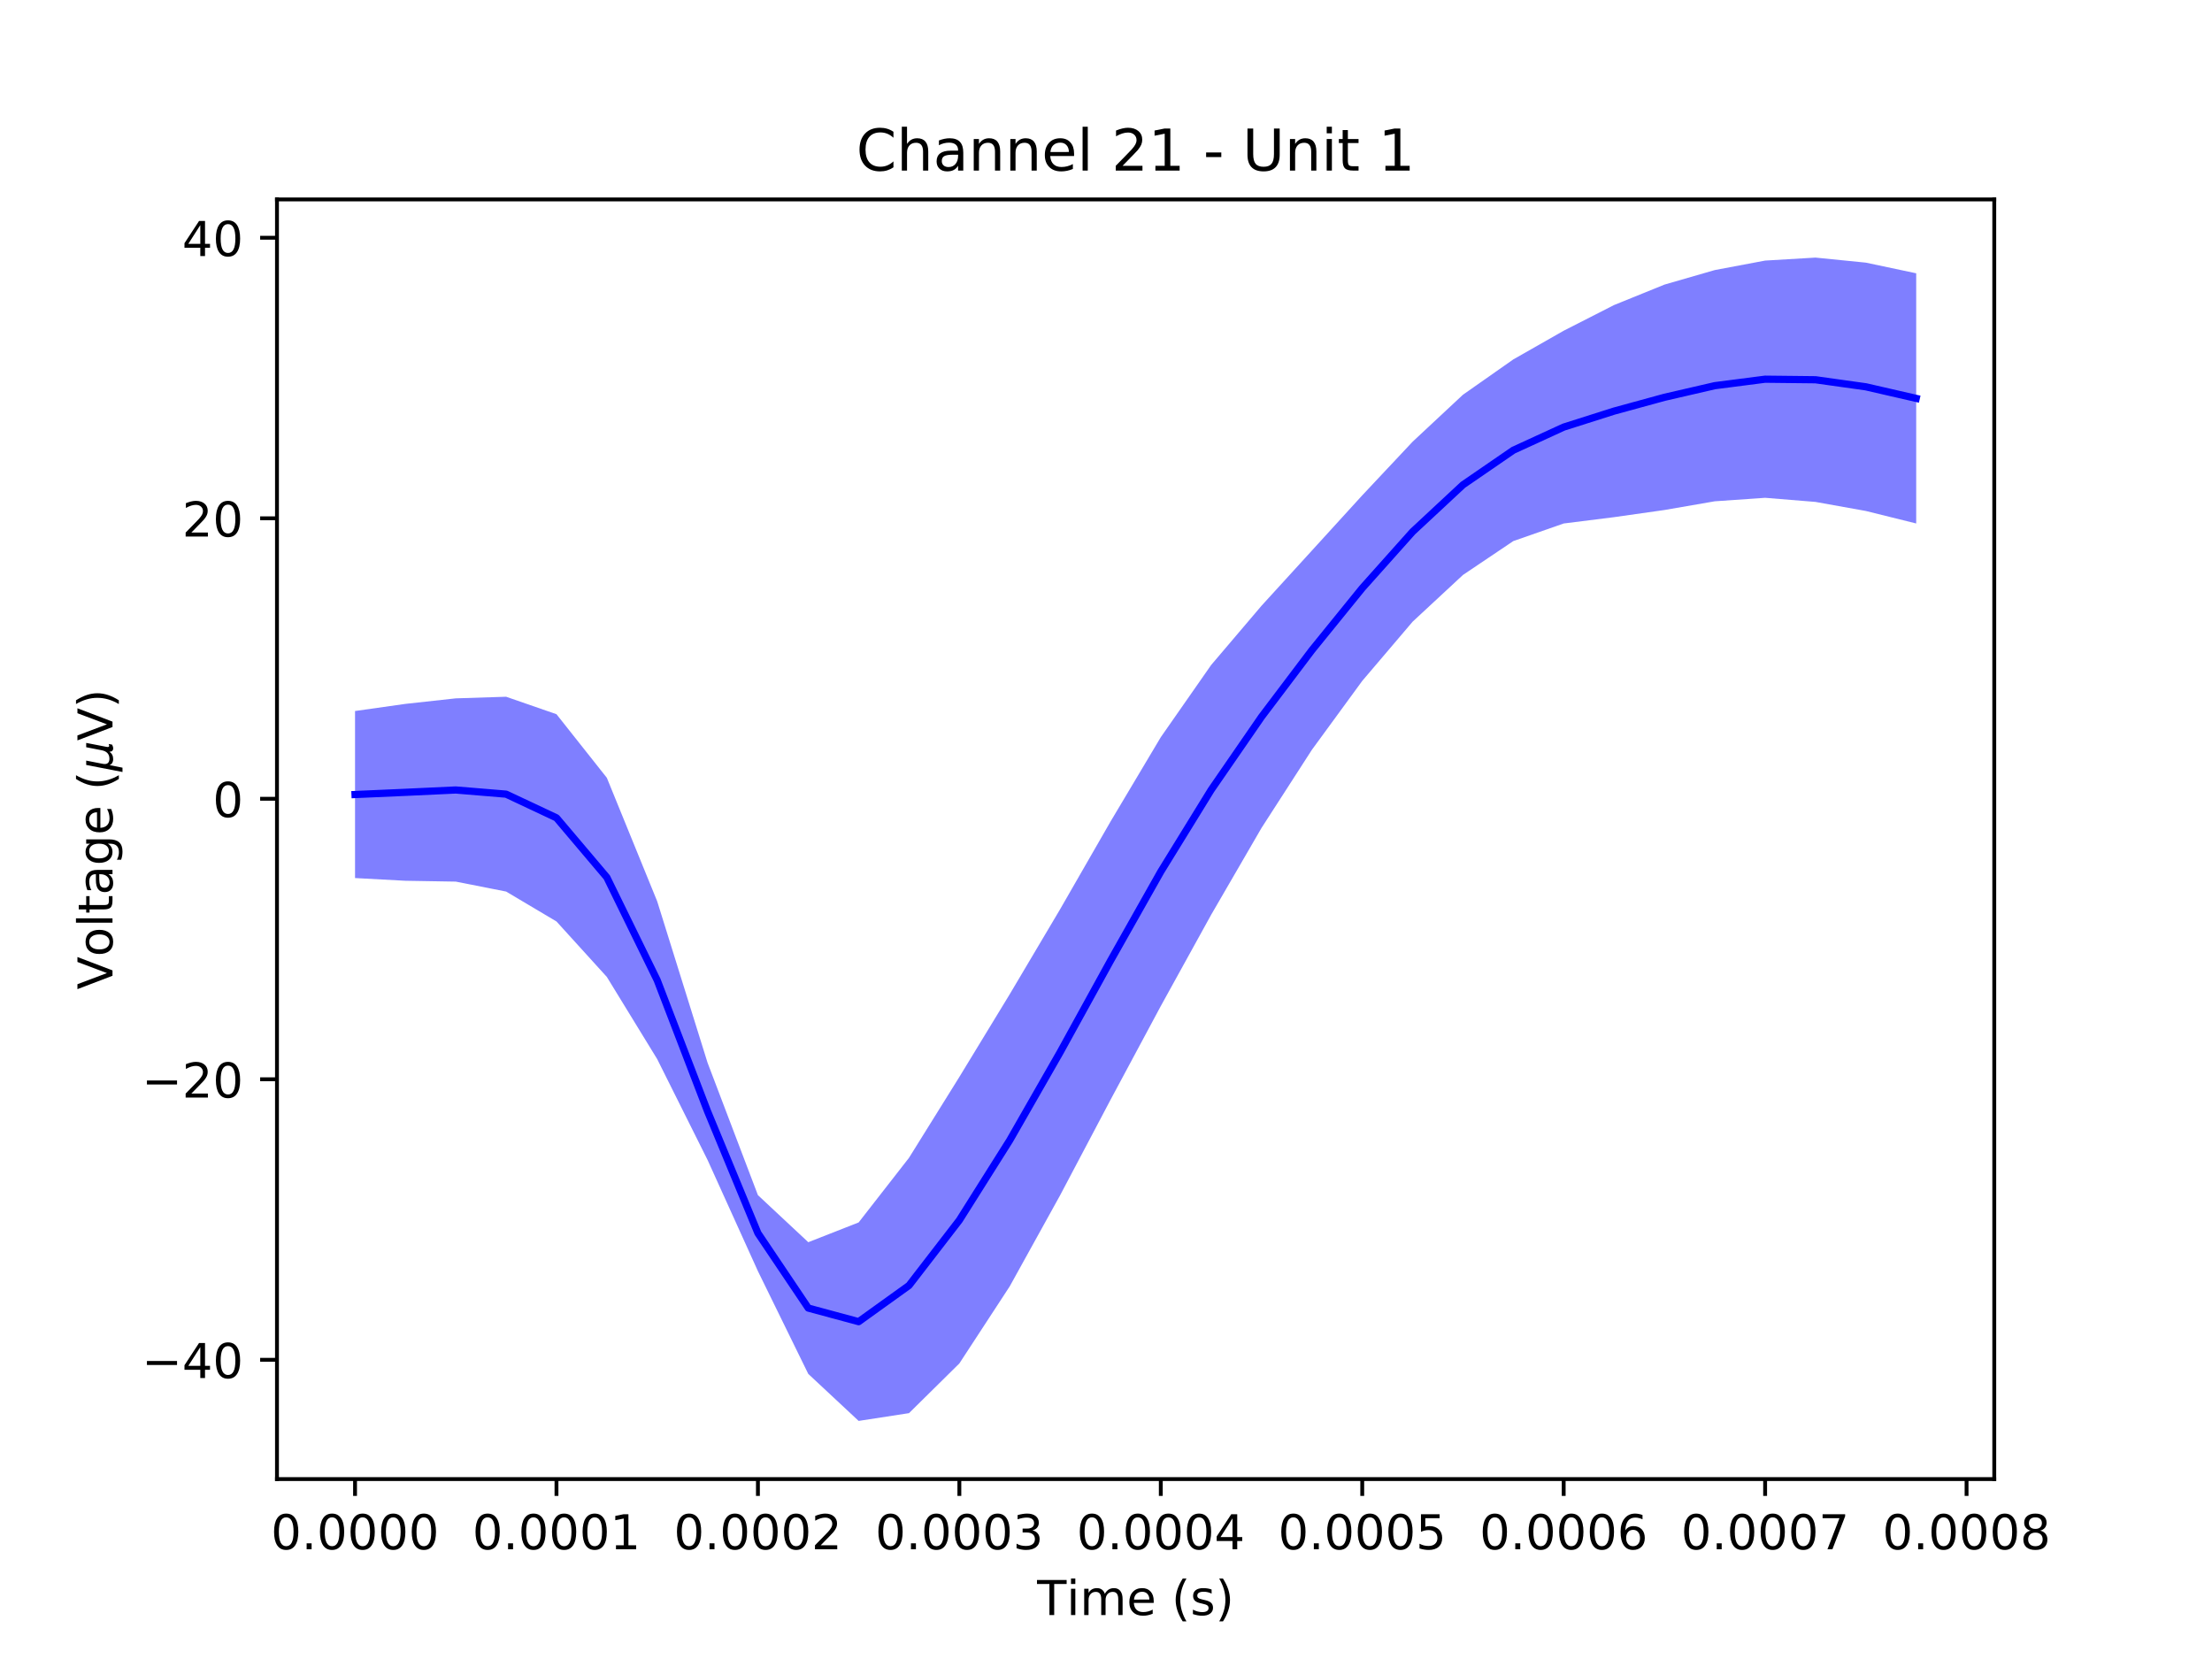
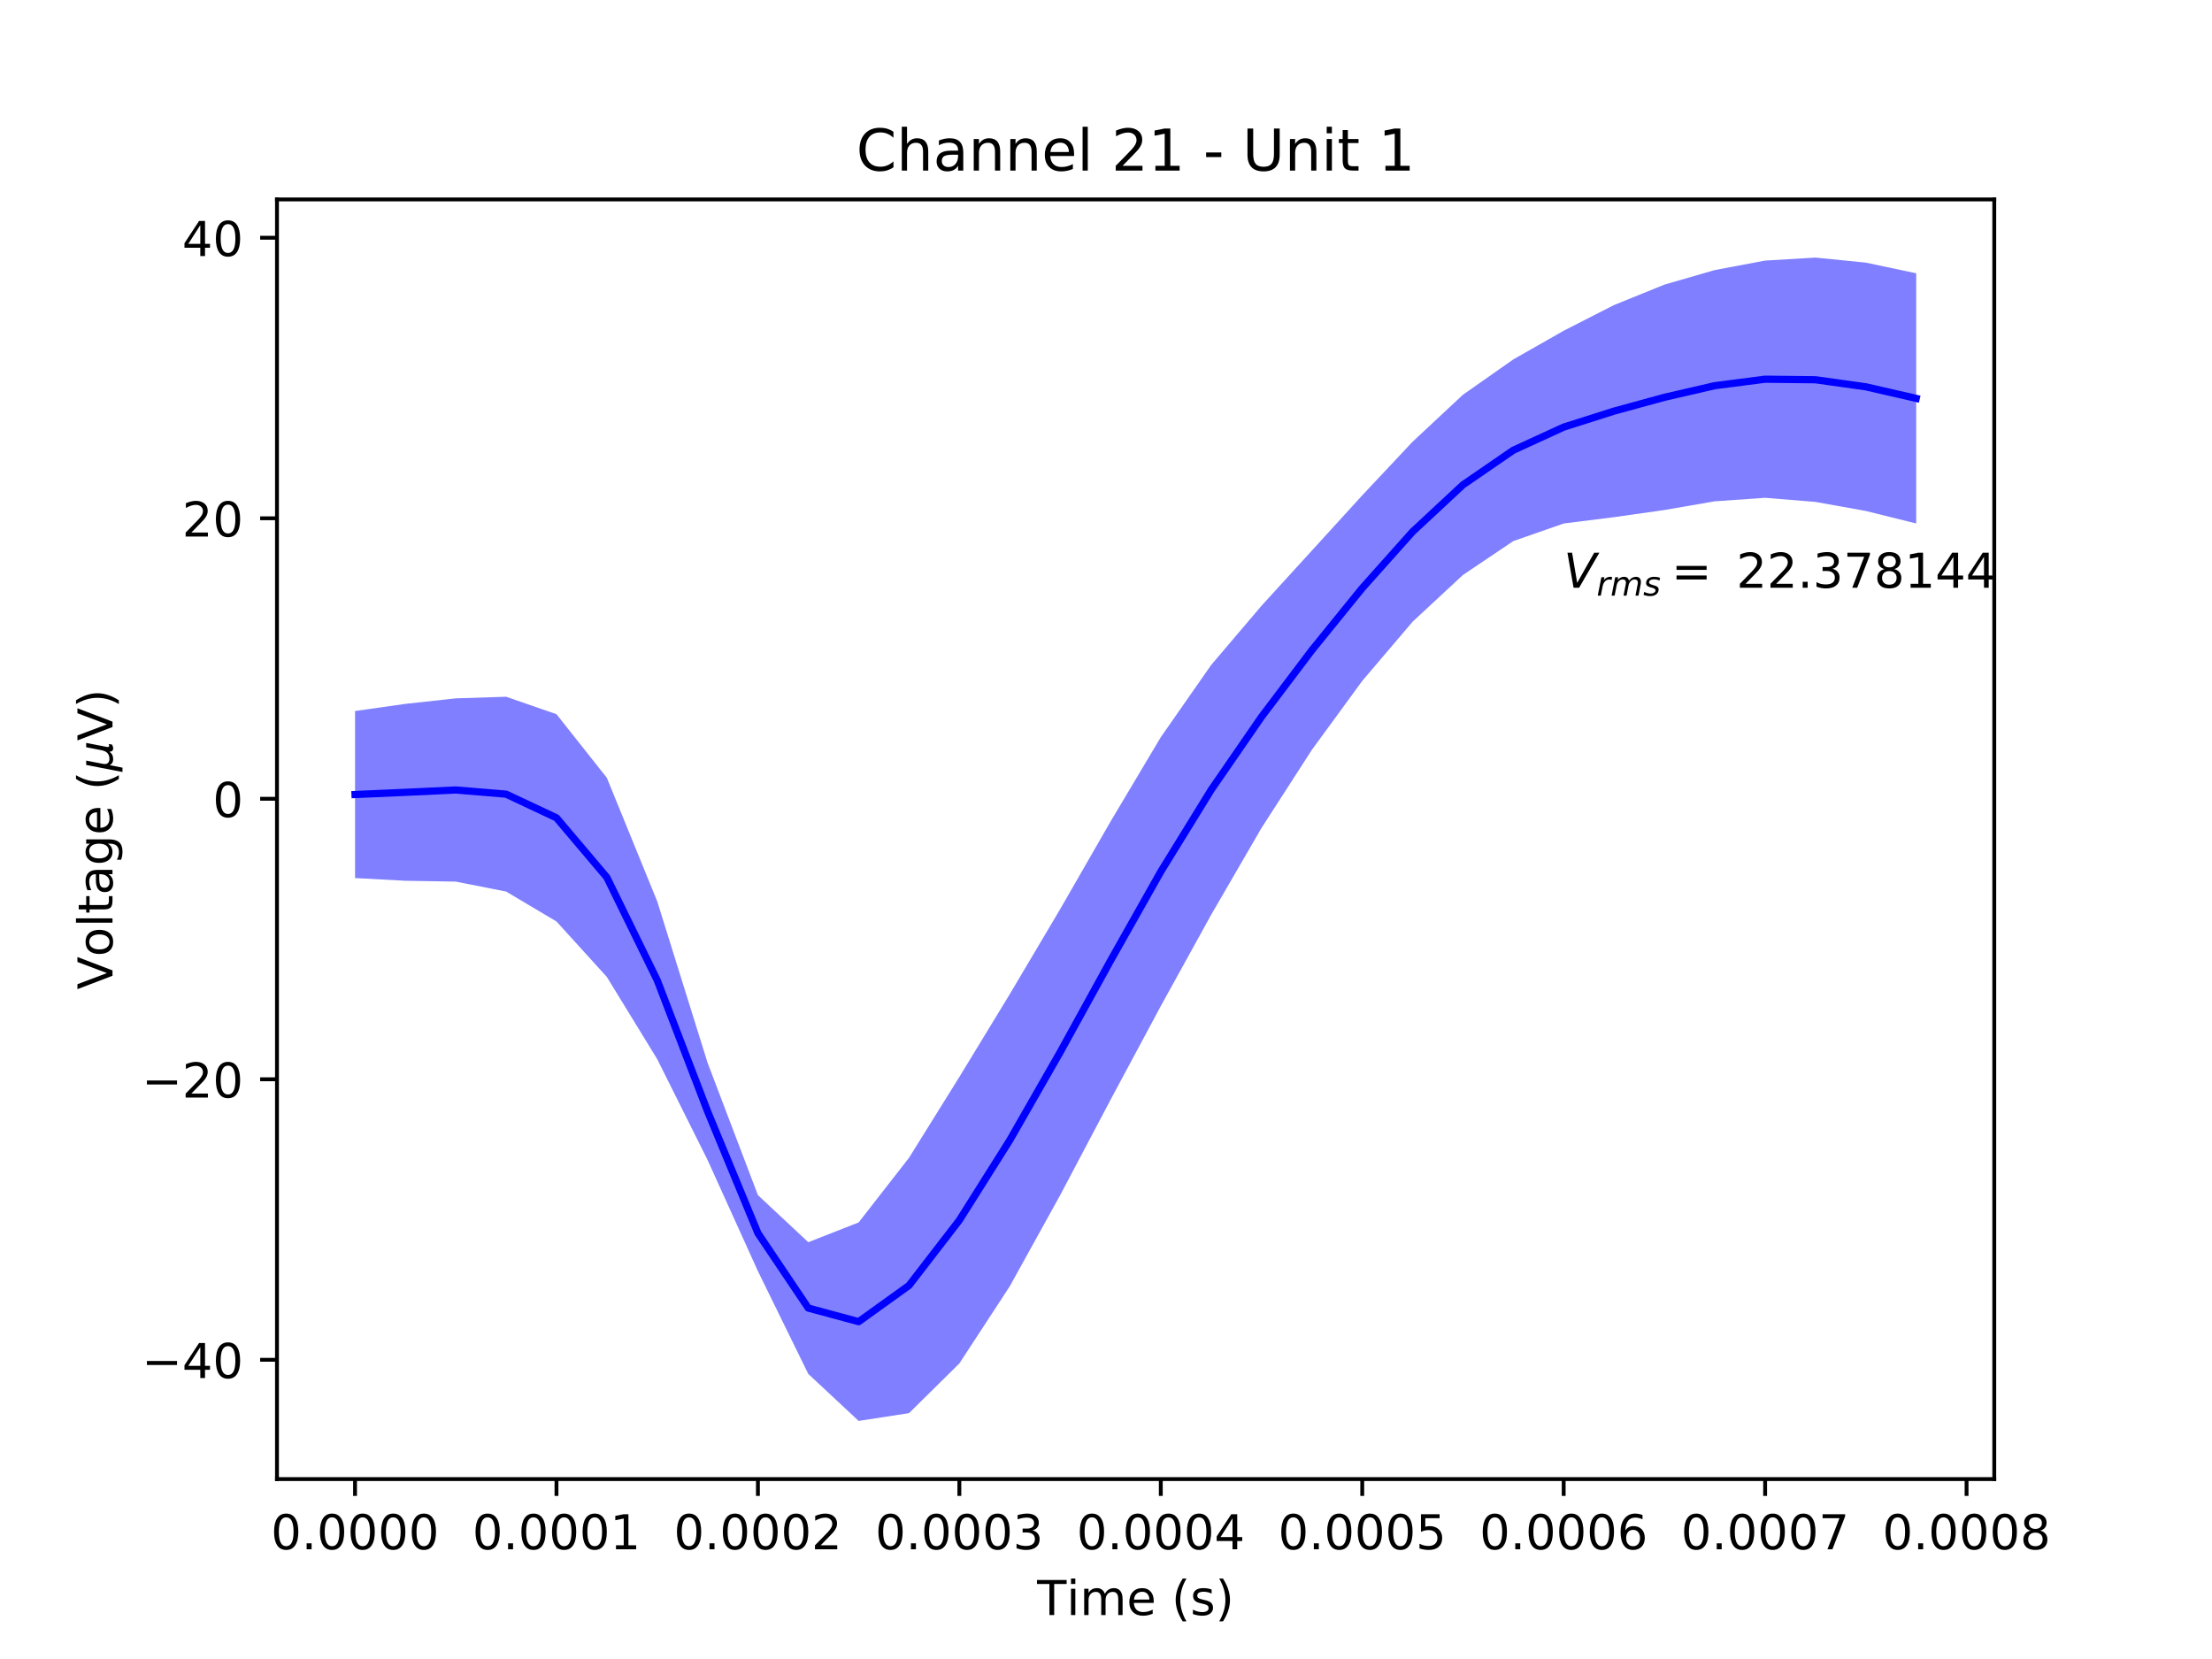
<svg xmlns="http://www.w3.org/2000/svg" xmlns:xlink="http://www.w3.org/1999/xlink" height="345pt" version="1.1" viewBox="0 0 460 345" width="460pt">
  <defs>
    <style type="text/css">
*{stroke-linecap:butt;stroke-linejoin:round;}
  </style>
  </defs>
  <g id="figure_1">
    <g id="patch_1">
      <path d="M 0 345.6  L 460.8 345.6  L 460.8 0  L 0 0  z " style="fill:#ffffff;" />
    </g>
    <g id="axes_1">
      <g id="patch_2">
        <path d="M 57.6 307.584  L 414.72 307.584  L 414.72 41.472  L 57.6 41.472  z " style="fill:#ffffff;" />
      </g>
      <g id="PolyCollection_1">
        <defs>
-           <path d="M 73.833 -197.74  L 73.833 -163.002  L 84.305 -162.439  L 94.778 -162.263  L 105.251 -160.195  L 115.724 -153.974  L 126.196 -142.442  L 136.669 -125.353  L 147.142 -104.38  L 157.615 -81.254  L 168.087 -59.885  L 178.56 -50.112  L 189.033 -51.727  L 199.505 -62.063  L 209.978 -78.094  L 220.451 -97.022  L 230.924 -116.857  L 241.396 -136.386  L 251.869 -155.367  L 262.342 -173.426  L 272.815 -189.672  L 283.287 -204  L 293.76 -216.311  L 304.233 -226.037  L 314.705 -233.08  L 325.178 -236.738  L 335.651 -238.052  L 346.124 -239.539  L 356.596 -241.352  L 367.069 -242.078  L 377.542 -241.223  L 388.015 -239.339  L 398.487 -236.741  L 398.487 -288.767  L 398.487 -288.767  L 388.015 -290.983  L 377.542 -292.032  L 367.069 -291.41  L 356.596 -289.437  L 346.124 -286.411  L 335.651 -282.163  L 325.178 -276.822  L 314.705 -270.861  L 304.233 -263.516  L 293.76 -253.742  L 283.287 -242.59  L 272.815 -231.105  L 262.342 -219.631  L 251.869 -207.31  L 241.396 -192.301  L 230.924 -174.72  L 220.451 -156.506  L 209.978 -138.843  L 199.505 -121.643  L 189.033 -104.824  L 178.56 -91.386  L 168.087 -87.274  L 157.615 -97.062  L 147.142 -124.599  L 136.669 -158.164  L 126.196 -183.853  L 115.724 -197.075  L 105.251 -200.707  L 94.778 -200.372  L 84.305 -199.222  L 73.833 -197.74  z " id="me92cc179a4" />
+           <path d="M 73.833 -197.74  L 73.833 -163.002  L 84.305 -162.439  L 94.778 -162.263  L 105.251 -160.195  L 115.724 -153.974  L 126.196 -142.442  L 136.669 -125.353  L 147.142 -104.38  L 157.615 -81.254  L 168.087 -59.885  L 178.56 -50.112  L 189.033 -51.727  L 199.505 -62.063  L 209.978 -78.094  L 220.451 -97.022  L 230.924 -116.857  L 241.396 -136.386  L 251.869 -155.367  L 262.342 -173.426  L 272.815 -189.672  L 283.287 -204  L 293.76 -216.311  L 304.233 -226.037  L 314.705 -233.08  L 325.178 -236.738  L 335.651 -238.052  L 346.124 -239.539  L 356.596 -241.352  L 367.069 -242.078  L 377.542 -241.223  L 388.015 -239.339  L 398.487 -236.741  L 398.487 -288.767  L 398.487 -288.767  L 388.015 -290.983  L 377.542 -292.032  L 367.069 -291.41  L 356.596 -289.437  L 346.124 -286.411  L 335.651 -282.163  L 325.178 -276.822  L 314.705 -270.861  L 304.233 -263.516  L 293.76 -253.742  L 283.287 -242.59  L 272.815 -231.105  L 262.342 -219.631  L 251.869 -207.31  L 241.396 -192.301  L 230.924 -174.72  L 220.451 -156.506  L 209.978 -138.843  L 199.505 -121.643  L 189.033 -104.824  L 178.56 -91.386  L 168.087 -87.274  L 157.615 -97.062  L 147.142 -124.599  L 136.669 -158.164  L 126.196 -183.853  L 115.724 -197.075  L 105.251 -200.707  L 94.778 -200.372  L 84.305 -199.222  L 73.833 -197.74  z " id="m15456d859f" />
        </defs>
-         <g clip-path="url(#p8800c16c16)">
-           <use style="fill:#0000ff;fill-opacity:0.5;" x="0" xlink:href="#me92cc179a4" y="345.6" />
+         <g clip-path="url(#p762a12c7b3)">
+           <use style="fill:#0000ff;fill-opacity:0.5;" x="0" xlink:href="#m15456d859f" y="345.6" />
        </g>
      </g>
      <g id="matplotlib.axis_1">
        <g id="xtick_1">
          <g id="line2d_1">
            <defs>
-               <path d="M 0 0  L 0 3.5  " id="m627d6f0db9" style="stroke:#000000;stroke-width:0.8;" />
-             </defs>
-             <g>
-               <use style="stroke:#000000;stroke-width:0.8;" x="73.833" xlink:href="#m627d6f0db9" y="307.584" />
+               <path d="M 0 0  L 0 3.5  " id="mf86f32126f" style="stroke:#000000;stroke-width:0.8;" />
+             </defs>
+             <g>
+               <use style="stroke:#000000;stroke-width:0.8;" x="73.833" xlink:href="#mf86f32126f" y="307.584" />
            </g>
          </g>
          <g id="text_1">
            <defs>
              <path d="M 31.781 66.406  Q 24.172 66.406 20.328 58.906  Q 16.5 51.422 16.5 36.375  Q 16.5 21.391 20.328 13.891  Q 24.172 6.391 31.781 6.391  Q 39.453 6.391 43.281 13.891  Q 47.125 21.391 47.125 36.375  Q 47.125 51.422 43.281 58.906  Q 39.453 66.406 31.781 66.406  z M 31.781 74.219  Q 44.047 74.219 50.516 64.516  Q 56.984 54.828 56.984 36.375  Q 56.984 17.969 50.516 8.266  Q 44.047 -1.422 31.781 -1.422  Q 19.531 -1.422 13.062 8.266  Q 6.594 17.969 6.594 36.375  Q 6.594 54.828 13.062 64.516  Q 19.531 74.219 31.781 74.219  z " id="DejaVuSans-30" />
              <path d="M 10.688 12.406  L 21 12.406  L 21 0  L 10.688 0  z " id="DejaVuSans-2e" />
            </defs>
            <g transform="translate(56.33742 322.1824)scale(0.1 -0.1)">
              <use xlink:href="#DejaVuSans-30" />
              <use x="63.623" xlink:href="#DejaVuSans-2e" />
              <use x="95.41" xlink:href="#DejaVuSans-30" />
              <use x="159.033" xlink:href="#DejaVuSans-30" />
              <use x="222.656" xlink:href="#DejaVuSans-30" />
              <use x="286.279" xlink:href="#DejaVuSans-30" />
            </g>
          </g>
        </g>
        <g id="xtick_2">
          <g id="line2d_2">
            <g>
-               <use style="stroke:#000000;stroke-width:0.8;" x="115.724" xlink:href="#m627d6f0db9" y="307.584" />
+               <use style="stroke:#000000;stroke-width:0.8;" x="115.724" xlink:href="#mf86f32126f" y="307.584" />
            </g>
          </g>
          <g id="text_2">
            <defs>
              <path d="M 12.406 8.297  L 28.516 8.297  L 28.516 63.922  L 10.984 60.406  L 10.984 69.391  L 28.422 72.906  L 38.281 72.906  L 38.281 8.297  L 54.391 8.297  L 54.391 0  L 12.406 0  z " id="DejaVuSans-31" />
            </defs>
            <g transform="translate(98.22832 322.1824)scale(0.1 -0.1)">
              <use xlink:href="#DejaVuSans-30" />
              <use x="63.623" xlink:href="#DejaVuSans-2e" />
              <use x="95.41" xlink:href="#DejaVuSans-30" />
              <use x="159.033" xlink:href="#DejaVuSans-30" />
              <use x="222.656" xlink:href="#DejaVuSans-30" />
              <use x="286.279" xlink:href="#DejaVuSans-31" />
            </g>
          </g>
        </g>
        <g id="xtick_3">
          <g id="line2d_3">
            <g>
-               <use style="stroke:#000000;stroke-width:0.8;" x="157.615" xlink:href="#m627d6f0db9" y="307.584" />
+               <use style="stroke:#000000;stroke-width:0.8;" x="157.615" xlink:href="#mf86f32126f" y="307.584" />
            </g>
          </g>
          <g id="text_3">
            <defs>
              <path d="M 19.188 8.297  L 53.609 8.297  L 53.609 0  L 7.328 0  L 7.328 8.297  Q 12.938 14.109 22.625 23.891  Q 32.328 33.688 34.812 36.531  Q 39.547 41.844 41.422 45.531  Q 43.312 49.219 43.312 52.781  Q 43.312 58.594 39.234 62.25  Q 35.156 65.922 28.609 65.922  Q 23.969 65.922 18.812 64.312  Q 13.672 62.703 7.812 59.422  L 7.812 69.391  Q 13.766 71.781 18.938 73  Q 24.125 74.219 28.422 74.219  Q 39.75 74.219 46.484 68.547  Q 53.219 62.891 53.219 53.422  Q 53.219 48.922 51.531 44.891  Q 49.859 40.875 45.406 35.406  Q 44.188 33.984 37.641 27.219  Q 31.109 20.453 19.188 8.297  z " id="DejaVuSans-32" />
            </defs>
            <g transform="translate(140.1192 322.1824)scale(0.1 -0.1)">
              <use xlink:href="#DejaVuSans-30" />
              <use x="63.623" xlink:href="#DejaVuSans-2e" />
              <use x="95.41" xlink:href="#DejaVuSans-30" />
              <use x="159.033" xlink:href="#DejaVuSans-30" />
              <use x="222.656" xlink:href="#DejaVuSans-30" />
              <use x="286.279" xlink:href="#DejaVuSans-32" />
            </g>
          </g>
        </g>
        <g id="xtick_4">
          <g id="line2d_4">
            <g>
-               <use style="stroke:#000000;stroke-width:0.8;" x="199.505" xlink:href="#m627d6f0db9" y="307.584" />
+               <use style="stroke:#000000;stroke-width:0.8;" x="199.505" xlink:href="#mf86f32126f" y="307.584" />
            </g>
          </g>
          <g id="text_4">
            <defs>
              <path d="M 40.578 39.312  Q 47.656 37.797 51.625 33  Q 55.609 28.219 55.609 21.188  Q 55.609 10.406 48.188 4.484  Q 40.766 -1.422 27.094 -1.422  Q 22.516 -1.422 17.656 -0.516  Q 12.797 0.391 7.625 2.203  L 7.625 11.719  Q 11.719 9.328 16.594 8.109  Q 21.484 6.891 26.812 6.891  Q 36.078 6.891 40.938 10.547  Q 45.797 14.203 45.797 21.188  Q 45.797 27.641 41.281 31.266  Q 36.766 34.906 28.719 34.906  L 20.219 34.906  L 20.219 43.016  L 29.109 43.016  Q 36.375 43.016 40.234 45.922  Q 44.094 48.828 44.094 54.297  Q 44.094 59.906 40.109 62.906  Q 36.141 65.922 28.719 65.922  Q 24.656 65.922 20.016 65.031  Q 15.375 64.156 9.812 62.312  L 9.812 71.094  Q 15.438 72.656 20.344 73.438  Q 25.25 74.219 29.594 74.219  Q 40.828 74.219 47.359 69.109  Q 53.906 64.016 53.906 55.328  Q 53.906 49.266 50.438 45.094  Q 46.969 40.922 40.578 39.312  z " id="DejaVuSans-33" />
            </defs>
            <g transform="translate(182.0101 322.1824)scale(0.1 -0.1)">
              <use xlink:href="#DejaVuSans-30" />
              <use x="63.623" xlink:href="#DejaVuSans-2e" />
              <use x="95.41" xlink:href="#DejaVuSans-30" />
              <use x="159.033" xlink:href="#DejaVuSans-30" />
              <use x="222.656" xlink:href="#DejaVuSans-30" />
              <use x="286.279" xlink:href="#DejaVuSans-33" />
            </g>
          </g>
        </g>
        <g id="xtick_5">
          <g id="line2d_5">
            <g>
-               <use style="stroke:#000000;stroke-width:0.8;" x="241.396" xlink:href="#m627d6f0db9" y="307.584" />
+               <use style="stroke:#000000;stroke-width:0.8;" x="241.396" xlink:href="#mf86f32126f" y="307.584" />
            </g>
          </g>
          <g id="text_5">
            <defs>
              <path d="M 37.797 64.312  L 12.891 25.391  L 37.797 25.391  z M 35.203 72.906  L 47.609 72.906  L 47.609 25.391  L 58.016 25.391  L 58.016 17.188  L 47.609 17.188  L 47.609 0  L 37.797 0  L 37.797 17.188  L 4.891 17.188  L 4.891 26.703  z " id="DejaVuSans-34" />
            </defs>
            <g transform="translate(223.9011 322.1824)scale(0.1 -0.1)">
              <use xlink:href="#DejaVuSans-30" />
              <use x="63.623" xlink:href="#DejaVuSans-2e" />
              <use x="95.41" xlink:href="#DejaVuSans-30" />
              <use x="159.033" xlink:href="#DejaVuSans-30" />
              <use x="222.656" xlink:href="#DejaVuSans-30" />
              <use x="286.279" xlink:href="#DejaVuSans-34" />
            </g>
          </g>
        </g>
        <g id="xtick_6">
          <g id="line2d_6">
            <g>
-               <use style="stroke:#000000;stroke-width:0.8;" x="283.287" xlink:href="#m627d6f0db9" y="307.584" />
+               <use style="stroke:#000000;stroke-width:0.8;" x="283.287" xlink:href="#mf86f32126f" y="307.584" />
            </g>
          </g>
          <g id="text_6">
            <defs>
              <path d="M 10.797 72.906  L 49.516 72.906  L 49.516 64.594  L 19.828 64.594  L 19.828 46.734  Q 21.969 47.469 24.109 47.828  Q 26.266 48.188 28.422 48.188  Q 40.625 48.188 47.75 41.5  Q 54.891 34.812 54.891 23.391  Q 54.891 11.625 47.562 5.094  Q 40.234 -1.422 26.906 -1.422  Q 22.312 -1.422 17.547 -0.641  Q 12.797 0.141 7.719 1.703  L 7.719 11.625  Q 12.109 9.234 16.797 8.062  Q 21.484 6.891 26.703 6.891  Q 35.156 6.891 40.078 11.328  Q 45.016 15.766 45.016 23.391  Q 45.016 31 40.078 35.438  Q 35.156 39.891 26.703 39.891  Q 22.75 39.891 18.812 39.016  Q 14.891 38.141 10.797 36.281  z " id="DejaVuSans-35" />
            </defs>
            <g transform="translate(265.792 322.1824)scale(0.1 -0.1)">
              <use xlink:href="#DejaVuSans-30" />
              <use x="63.623" xlink:href="#DejaVuSans-2e" />
              <use x="95.41" xlink:href="#DejaVuSans-30" />
              <use x="159.033" xlink:href="#DejaVuSans-30" />
              <use x="222.656" xlink:href="#DejaVuSans-30" />
              <use x="286.279" xlink:href="#DejaVuSans-35" />
            </g>
          </g>
        </g>
        <g id="xtick_7">
          <g id="line2d_7">
            <g>
-               <use style="stroke:#000000;stroke-width:0.8;" x="325.178" xlink:href="#m627d6f0db9" y="307.584" />
+               <use style="stroke:#000000;stroke-width:0.8;" x="325.178" xlink:href="#mf86f32126f" y="307.584" />
            </g>
          </g>
          <g id="text_7">
            <defs>
              <path d="M 33.016 40.375  Q 26.375 40.375 22.484 35.828  Q 18.609 31.297 18.609 23.391  Q 18.609 15.531 22.484 10.953  Q 26.375 6.391 33.016 6.391  Q 39.656 6.391 43.531 10.953  Q 47.406 15.531 47.406 23.391  Q 47.406 31.297 43.531 35.828  Q 39.656 40.375 33.016 40.375  z M 52.594 71.297  L 52.594 62.312  Q 48.875 64.062 45.094 64.984  Q 41.312 65.922 37.594 65.922  Q 27.828 65.922 22.672 59.328  Q 17.531 52.734 16.797 39.406  Q 19.672 43.656 24.016 45.922  Q 28.375 48.188 33.594 48.188  Q 44.578 48.188 50.953 41.516  Q 57.328 34.859 57.328 23.391  Q 57.328 12.156 50.688 5.359  Q 44.047 -1.422 33.016 -1.422  Q 20.359 -1.422 13.672 8.266  Q 6.984 17.969 6.984 36.375  Q 6.984 53.656 15.188 63.938  Q 23.391 74.219 37.203 74.219  Q 40.922 74.219 44.703 73.484  Q 48.484 72.75 52.594 71.297  z " id="DejaVuSans-36" />
            </defs>
            <g transform="translate(307.6829 322.1824)scale(0.1 -0.1)">
              <use xlink:href="#DejaVuSans-30" />
              <use x="63.623" xlink:href="#DejaVuSans-2e" />
              <use x="95.41" xlink:href="#DejaVuSans-30" />
              <use x="159.033" xlink:href="#DejaVuSans-30" />
              <use x="222.656" xlink:href="#DejaVuSans-30" />
              <use x="286.279" xlink:href="#DejaVuSans-36" />
            </g>
          </g>
        </g>
        <g id="xtick_8">
          <g id="line2d_8">
            <g>
-               <use style="stroke:#000000;stroke-width:0.8;" x="367.069" xlink:href="#m627d6f0db9" y="307.584" />
+               <use style="stroke:#000000;stroke-width:0.8;" x="367.069" xlink:href="#mf86f32126f" y="307.584" />
            </g>
          </g>
          <g id="text_8">
            <defs>
              <path d="M 8.203 72.906  L 55.078 72.906  L 55.078 68.703  L 28.609 0  L 18.312 0  L 43.219 64.594  L 8.203 64.594  z " id="DejaVuSans-37" />
            </defs>
            <g transform="translate(349.5738 322.1824)scale(0.1 -0.1)">
              <use xlink:href="#DejaVuSans-30" />
              <use x="63.623" xlink:href="#DejaVuSans-2e" />
              <use x="95.41" xlink:href="#DejaVuSans-30" />
              <use x="159.033" xlink:href="#DejaVuSans-30" />
              <use x="222.656" xlink:href="#DejaVuSans-30" />
              <use x="286.279" xlink:href="#DejaVuSans-37" />
            </g>
          </g>
        </g>
        <g id="xtick_9">
          <g id="line2d_9">
            <g>
-               <use style="stroke:#000000;stroke-width:0.8;" x="408.96" xlink:href="#m627d6f0db9" y="307.584" />
+               <use style="stroke:#000000;stroke-width:0.8;" x="408.96" xlink:href="#mf86f32126f" y="307.584" />
            </g>
          </g>
          <g id="text_9">
            <defs>
              <path d="M 31.781 34.625  Q 24.75 34.625 20.719 30.859  Q 16.703 27.094 16.703 20.516  Q 16.703 13.922 20.719 10.156  Q 24.75 6.391 31.781 6.391  Q 38.812 6.391 42.859 10.172  Q 46.922 13.969 46.922 20.516  Q 46.922 27.094 42.891 30.859  Q 38.875 34.625 31.781 34.625  z M 21.922 38.812  Q 15.578 40.375 12.031 44.719  Q 8.5 49.078 8.5 55.328  Q 8.5 64.062 14.719 69.141  Q 20.953 74.219 31.781 74.219  Q 42.672 74.219 48.875 69.141  Q 55.078 64.062 55.078 55.328  Q 55.078 49.078 51.531 44.719  Q 48 40.375 41.703 38.812  Q 48.828 37.156 52.797 32.312  Q 56.781 27.484 56.781 20.516  Q 56.781 9.906 50.312 4.234  Q 43.844 -1.422 31.781 -1.422  Q 19.734 -1.422 13.25 4.234  Q 6.781 9.906 6.781 20.516  Q 6.781 27.484 10.781 32.312  Q 14.797 37.156 21.922 38.812  z M 18.312 54.391  Q 18.312 48.734 21.844 45.562  Q 25.391 42.391 31.781 42.391  Q 38.141 42.391 41.719 45.562  Q 45.312 48.734 45.312 54.391  Q 45.312 60.062 41.719 63.234  Q 38.141 66.406 31.781 66.406  Q 25.391 66.406 21.844 63.234  Q 18.312 60.062 18.312 54.391  z " id="DejaVuSans-38" />
            </defs>
            <g transform="translate(391.4647 322.1824)scale(0.1 -0.1)">
              <use xlink:href="#DejaVuSans-30" />
              <use x="63.623" xlink:href="#DejaVuSans-2e" />
              <use x="95.41" xlink:href="#DejaVuSans-30" />
              <use x="159.033" xlink:href="#DejaVuSans-30" />
              <use x="222.656" xlink:href="#DejaVuSans-30" />
              <use x="286.279" xlink:href="#DejaVuSans-38" />
            </g>
          </g>
        </g>
        <g id="text_10">
          <defs>
            <path d="M -0.297 72.906  L 61.375 72.906  L 61.375 64.594  L 35.5 64.594  L 35.5 0  L 25.594 0  L 25.594 64.594  L -0.297 64.594  z " id="DejaVuSans-54" />
            <path d="M 9.422 54.688  L 18.406 54.688  L 18.406 0  L 9.422 0  z M 9.422 75.984  L 18.406 75.984  L 18.406 64.594  L 9.422 64.594  z " id="DejaVuSans-69" />
            <path d="M 52 44.188  Q 55.375 50.25 60.062 53.125  Q 64.75 56 71.094 56  Q 79.641 56 84.281 50.016  Q 88.922 44.047 88.922 33.016  L 88.922 0  L 79.891 0  L 79.891 32.719  Q 79.891 40.578 77.094 44.375  Q 74.312 48.188 68.609 48.188  Q 61.625 48.188 57.562 43.547  Q 53.516 38.922 53.516 30.906  L 53.516 0  L 44.484 0  L 44.484 32.719  Q 44.484 40.625 41.703 44.406  Q 38.922 48.188 33.109 48.188  Q 26.219 48.188 22.156 43.531  Q 18.109 38.875 18.109 30.906  L 18.109 0  L 9.078 0  L 9.078 54.688  L 18.109 54.688  L 18.109 46.188  Q 21.188 51.219 25.484 53.609  Q 29.781 56 35.688 56  Q 41.656 56 45.828 52.969  Q 50 49.953 52 44.188  z " id="DejaVuSans-6d" />
            <path d="M 56.203 29.594  L 56.203 25.203  L 14.891 25.203  Q 15.484 15.922 20.484 11.062  Q 25.484 6.203 34.422 6.203  Q 39.594 6.203 44.453 7.469  Q 49.312 8.734 54.109 11.281  L 54.109 2.781  Q 49.266 0.734 44.188 -0.344  Q 39.109 -1.422 33.891 -1.422  Q 20.797 -1.422 13.156 6.188  Q 5.516 13.812 5.516 26.812  Q 5.516 40.234 12.766 48.109  Q 20.016 56 32.328 56  Q 43.359 56 49.781 48.891  Q 56.203 41.797 56.203 29.594  z M 47.219 32.234  Q 47.125 39.594 43.094 43.984  Q 39.062 48.391 32.422 48.391  Q 24.906 48.391 20.391 44.141  Q 15.875 39.891 15.188 32.172  z " id="DejaVuSans-65" />
            <path id="DejaVuSans-20" />
            <path d="M 31 75.875  Q 24.469 64.656 21.281 53.656  Q 18.109 42.672 18.109 31.391  Q 18.109 20.125 21.312 9.062  Q 24.516 -2 31 -13.188  L 23.188 -13.188  Q 15.875 -1.703 12.234 9.375  Q 8.594 20.453 8.594 31.391  Q 8.594 42.281 12.203 53.312  Q 15.828 64.359 23.188 75.875  z " id="DejaVuSans-28" />
            <path d="M 44.281 53.078  L 44.281 44.578  Q 40.484 46.531 36.375 47.5  Q 32.281 48.484 27.875 48.484  Q 21.188 48.484 17.844 46.438  Q 14.5 44.391 14.5 40.281  Q 14.5 37.156 16.891 35.375  Q 19.281 33.594 26.516 31.984  L 29.594 31.297  Q 39.156 29.25 43.188 25.516  Q 47.219 21.781 47.219 15.094  Q 47.219 7.469 41.188 3.016  Q 35.156 -1.422 24.609 -1.422  Q 20.219 -1.422 15.453 -0.562  Q 10.688 0.297 5.422 2  L 5.422 11.281  Q 10.406 8.688 15.234 7.391  Q 20.062 6.109 24.812 6.109  Q 31.156 6.109 34.562 8.281  Q 37.984 10.453 37.984 14.406  Q 37.984 18.062 35.516 20.016  Q 33.062 21.969 24.703 23.781  L 21.578 24.516  Q 13.234 26.266 9.516 29.906  Q 5.812 33.547 5.812 39.891  Q 5.812 47.609 11.281 51.797  Q 16.75 56 26.812 56  Q 31.781 56 36.172 55.266  Q 40.578 54.547 44.281 53.078  z " id="DejaVuSans-73" />
            <path d="M 8.016 75.875  L 15.828 75.875  Q 23.141 64.359 26.781 53.312  Q 30.422 42.281 30.422 31.391  Q 30.422 20.453 26.781 9.375  Q 23.141 -1.703 15.828 -13.188  L 8.016 -13.188  Q 14.5 -2 17.703 9.062  Q 20.906 20.125 20.906 31.391  Q 20.906 42.672 17.703 53.656  Q 14.5 64.656 8.016 75.875  z " id="DejaVuSans-29" />
          </defs>
          <g transform="translate(215.6772 335.8606)scale(0.1 -0.1)">
            <use xlink:href="#DejaVuSans-54" />
            <use x="61.037" xlink:href="#DejaVuSans-69" />
            <use x="88.82" xlink:href="#DejaVuSans-6d" />
            <use x="186.232" xlink:href="#DejaVuSans-65" />
            <use x="247.756" xlink:href="#DejaVuSans-20" />
            <use x="279.543" xlink:href="#DejaVuSans-28" />
            <use x="318.557" xlink:href="#DejaVuSans-73" />
            <use x="370.656" xlink:href="#DejaVuSans-29" />
          </g>
        </g>
      </g>
      <g id="matplotlib.axis_2">
        <g id="ytick_1">
          <g id="line2d_10">
            <defs>
-               <path d="M 0 0  L -3.5 0  " id="mae9b86bc0c" style="stroke:#000000;stroke-width:0.8;" />
-             </defs>
-             <g>
-               <use style="stroke:#000000;stroke-width:0.8;" x="57.6" xlink:href="#mae9b86bc0c" y="282.778" />
+               <path d="M 0 0  L -3.5 0  " id="m9dffc8daec" style="stroke:#000000;stroke-width:0.8;" />
+             </defs>
+             <g>
+               <use style="stroke:#000000;stroke-width:0.8;" x="57.6" xlink:href="#m9dffc8daec" y="282.778" />
            </g>
          </g>
          <g id="text_11">
            <defs>
              <path d="M 10.594 35.5  L 73.188 35.5  L 73.188 27.203  L 10.594 27.203  z " id="DejaVuSans-2212" />
            </defs>
            <g transform="translate(29.49531 286.5769)scale(0.1 -0.1)">
              <use xlink:href="#DejaVuSans-2212" />
              <use x="83.789" xlink:href="#DejaVuSans-34" />
              <use x="147.412" xlink:href="#DejaVuSans-30" />
            </g>
          </g>
        </g>
        <g id="ytick_2">
          <g id="line2d_11">
            <g>
-               <use style="stroke:#000000;stroke-width:0.8;" x="57.6" xlink:href="#mae9b86bc0c" y="224.445" />
+               <use style="stroke:#000000;stroke-width:0.8;" x="57.6" xlink:href="#m9dffc8daec" y="224.445" />
            </g>
          </g>
          <g id="text_12">
            <g transform="translate(29.49531 228.2438)scale(0.1 -0.1)">
              <use xlink:href="#DejaVuSans-2212" />
              <use x="83.789" xlink:href="#DejaVuSans-32" />
              <use x="147.412" xlink:href="#DejaVuSans-30" />
            </g>
          </g>
        </g>
        <g id="ytick_3">
          <g id="line2d_12">
            <g>
-               <use style="stroke:#000000;stroke-width:0.8;" x="57.6" xlink:href="#mae9b86bc0c" y="166.112" />
+               <use style="stroke:#000000;stroke-width:0.8;" x="57.6" xlink:href="#m9dffc8daec" y="166.112" />
            </g>
          </g>
          <g id="text_13">
            <g transform="translate(44.2375 169.9108)scale(0.1 -0.1)">
              <use xlink:href="#DejaVuSans-30" />
            </g>
          </g>
        </g>
        <g id="ytick_4">
          <g id="line2d_13">
            <g>
-               <use style="stroke:#000000;stroke-width:0.8;" x="57.6" xlink:href="#mae9b86bc0c" y="107.778" />
+               <use style="stroke:#000000;stroke-width:0.8;" x="57.6" xlink:href="#m9dffc8daec" y="107.778" />
            </g>
          </g>
          <g id="text_14">
            <g transform="translate(37.875 111.5777)scale(0.1 -0.1)">
              <use xlink:href="#DejaVuSans-32" />
              <use x="63.623" xlink:href="#DejaVuSans-30" />
            </g>
          </g>
        </g>
        <g id="ytick_5">
          <g id="line2d_14">
            <g>
-               <use style="stroke:#000000;stroke-width:0.8;" x="57.6" xlink:href="#mae9b86bc0c" y="49.445" />
+               <use style="stroke:#000000;stroke-width:0.8;" x="57.6" xlink:href="#m9dffc8daec" y="49.445" />
            </g>
          </g>
          <g id="text_15">
            <g transform="translate(37.875 53.24465)scale(0.1 -0.1)">
              <use xlink:href="#DejaVuSans-34" />
              <use x="63.623" xlink:href="#DejaVuSans-30" />
            </g>
          </g>
        </g>
        <g id="text_16">
          <defs>
            <path d="M 28.609 0  L 0.781 72.906  L 11.078 72.906  L 34.188 11.531  L 57.328 72.906  L 67.578 72.906  L 39.797 0  z " id="DejaVuSans-56" />
            <path d="M 30.609 48.391  Q 23.391 48.391 19.188 42.75  Q 14.984 37.109 14.984 27.297  Q 14.984 17.484 19.156 11.844  Q 23.344 6.203 30.609 6.203  Q 37.797 6.203 41.984 11.859  Q 46.188 17.531 46.188 27.297  Q 46.188 37.016 41.984 42.703  Q 37.797 48.391 30.609 48.391  z M 30.609 56  Q 42.328 56 49.016 48.375  Q 55.719 40.766 55.719 27.297  Q 55.719 13.875 49.016 6.219  Q 42.328 -1.422 30.609 -1.422  Q 18.844 -1.422 12.172 6.219  Q 5.516 13.875 5.516 27.297  Q 5.516 40.766 12.172 48.375  Q 18.844 56 30.609 56  z " id="DejaVuSans-6f" />
            <path d="M 9.422 75.984  L 18.406 75.984  L 18.406 0  L 9.422 0  z " id="DejaVuSans-6c" />
            <path d="M 18.312 70.219  L 18.312 54.688  L 36.812 54.688  L 36.812 47.703  L 18.312 47.703  L 18.312 18.016  Q 18.312 11.328 20.141 9.422  Q 21.969 7.516 27.594 7.516  L 36.812 7.516  L 36.812 0  L 27.594 0  Q 17.188 0 13.234 3.875  Q 9.281 7.766 9.281 18.016  L 9.281 47.703  L 2.688 47.703  L 2.688 54.688  L 9.281 54.688  L 9.281 70.219  z " id="DejaVuSans-74" />
            <path d="M 34.281 27.484  Q 23.391 27.484 19.188 25  Q 14.984 22.516 14.984 16.5  Q 14.984 11.719 18.141 8.906  Q 21.297 6.109 26.703 6.109  Q 34.188 6.109 38.703 11.406  Q 43.219 16.703 43.219 25.484  L 43.219 27.484  z M 52.203 31.203  L 52.203 0  L 43.219 0  L 43.219 8.297  Q 40.141 3.328 35.547 0.953  Q 30.953 -1.422 24.312 -1.422  Q 15.922 -1.422 10.953 3.297  Q 6 8.016 6 15.922  Q 6 25.141 12.172 29.828  Q 18.359 34.516 30.609 34.516  L 43.219 34.516  L 43.219 35.406  Q 43.219 41.609 39.141 45  Q 35.062 48.391 27.688 48.391  Q 23 48.391 18.547 47.266  Q 14.109 46.141 10.016 43.891  L 10.016 52.203  Q 14.938 54.109 19.578 55.047  Q 24.219 56 28.609 56  Q 40.484 56 46.344 49.844  Q 52.203 43.703 52.203 31.203  z " id="DejaVuSans-61" />
            <path d="M 45.406 27.984  Q 45.406 37.75 41.375 43.109  Q 37.359 48.484 30.078 48.484  Q 22.859 48.484 18.828 43.109  Q 14.797 37.75 14.797 27.984  Q 14.797 18.266 18.828 12.891  Q 22.859 7.516 30.078 7.516  Q 37.359 7.516 41.375 12.891  Q 45.406 18.266 45.406 27.984  z M 54.391 6.781  Q 54.391 -7.172 48.188 -13.984  Q 42 -20.797 29.203 -20.797  Q 24.469 -20.797 20.266 -20.094  Q 16.062 -19.391 12.109 -17.922  L 12.109 -9.188  Q 16.062 -11.328 19.922 -12.344  Q 23.781 -13.375 27.781 -13.375  Q 36.625 -13.375 41.016 -8.766  Q 45.406 -4.156 45.406 5.172  L 45.406 9.625  Q 42.625 4.781 38.281 2.391  Q 33.938 0 27.875 0  Q 17.828 0 11.672 7.656  Q 5.516 15.328 5.516 27.984  Q 5.516 40.672 11.672 48.328  Q 17.828 56 27.875 56  Q 33.938 56 38.281 53.609  Q 42.625 51.219 45.406 46.391  L 45.406 54.688  L 54.391 54.688  z " id="DejaVuSans-67" />
            <path d="M -1.312 -20.797  L 13.375 54.688  L 22.406 54.688  L 15.766 20.656  Q 15.578 19.625 15.422 18.359  Q 15.281 17.094 15.281 15.828  Q 15.281 11.281 18.141 8.828  Q 21 6.391 26.312 6.391  Q 33.547 6.391 37.984 10.484  Q 42.438 14.594 44 22.797  L 50.203 54.688  L 59.188 54.688  L 51.031 12.641  Q 50.828 11.719 50.75 11.031  Q 50.688 10.359 50.688 9.812  Q 50.688 8.297 51.297 7.594  Q 51.906 6.891 53.219 6.891  Q 53.719 6.891 54.562 7.125  Q 55.422 7.375 56.984 8.016  L 55.609 0.781  Q 53.469 -0.297 51.516 -0.859  Q 49.562 -1.422 47.703 -1.422  Q 44.484 -1.422 42.656 0.625  Q 40.828 2.688 40.828 6.297  Q 38.094 2.391 34.297 0.484  Q 30.516 -1.422 25.391 -1.422  Q 20.844 -1.422 17.453 0.672  Q 14.062 2.781 12.984 6.203  L 7.719 -20.797  z " id="DejaVuSans-Oblique-3bc" />
          </defs>
          <g transform="translate(23.39531 205.778)rotate(-90)scale(0.1 -0.1)">
            <use transform="translate(0 0.015625)" xlink:href="#DejaVuSans-56" />
            <use transform="translate(68.4082 0.015625)" xlink:href="#DejaVuSans-6f" />
            <use transform="translate(129.5898 0.015625)" xlink:href="#DejaVuSans-6c" />
            <use transform="translate(157.373 0.015625)" xlink:href="#DejaVuSans-74" />
            <use transform="translate(196.582 0.015625)" xlink:href="#DejaVuSans-61" />
            <use transform="translate(257.8613 0.015625)" xlink:href="#DejaVuSans-67" />
            <use transform="translate(321.3379 0.015625)" xlink:href="#DejaVuSans-65" />
            <use transform="translate(382.8613 0.015625)" xlink:href="#DejaVuSans-20" />
            <use transform="translate(414.6484 0.015625)" xlink:href="#DejaVuSans-28" />
            <use transform="translate(453.6621 0.015625)" xlink:href="#DejaVuSans-Oblique-3bc" />
            <use transform="translate(517.2852 0.015625)" xlink:href="#DejaVuSans-56" />
            <use transform="translate(585.6934 0.015625)" xlink:href="#DejaVuSans-29" />
          </g>
        </g>
      </g>
      <g id="line2d_15">
-         <path clip-path="url(#p8800c16c16)" d="M 73.833 165.229  L 84.305 164.77  L 94.778 164.282  L 105.251 165.149  L 115.724 170.075  L 126.196 182.452  L 136.669 203.842  L 147.142 231.111  L 157.615 256.442  L 168.087 272.02  L 178.56 274.851  L 189.033 267.325  L 199.505 253.747  L 209.978 237.131  L 220.451 218.836  L 230.924 199.812  L 241.396 181.256  L 251.869 164.261  L 262.342 149.072  L 272.815 135.212  L 283.287 122.305  L 293.76 110.573  L 304.233 100.824  L 314.705 93.629  L 325.178 88.82  L 335.651 85.493  L 346.124 82.625  L 356.596 80.205  L 367.069 78.856  L 377.542 78.972  L 388.015 80.439  L 398.487 82.846  " style="fill:none;stroke:#0000ff;stroke-linecap:square;stroke-width:1.5;" />
+         <path clip-path="url(#p762a12c7b3)" d="M 73.833 165.229  L 84.305 164.77  L 94.778 164.282  L 105.251 165.149  L 115.724 170.075  L 126.196 182.452  L 136.669 203.842  L 147.142 231.111  L 157.615 256.442  L 168.087 272.02  L 178.56 274.851  L 189.033 267.325  L 199.505 253.747  L 209.978 237.131  L 220.451 218.836  L 230.924 199.812  L 241.396 181.256  L 251.869 164.261  L 262.342 149.072  L 272.815 135.212  L 283.287 122.305  L 293.76 110.573  L 304.233 100.824  L 314.705 93.629  L 325.178 88.82  L 335.651 85.493  L 346.124 82.625  L 356.596 80.205  L 367.069 78.856  L 377.542 78.972  L 388.015 80.439  L 398.487 82.846  " style="fill:none;stroke:#0000ff;stroke-linecap:square;stroke-width:1.5;" />
      </g>
      <g id="patch_3">
        <path d="M 57.6 307.584  L 57.6 41.472  " style="fill:none;stroke:#000000;stroke-linecap:square;stroke-linejoin:miter;stroke-width:0.8;" />
      </g>
      <g id="patch_4">
        <path d="M 414.72 307.584  L 414.72 41.472  " style="fill:none;stroke:#000000;stroke-linecap:square;stroke-linejoin:miter;stroke-width:0.8;" />
      </g>
      <g id="patch_5">
        <path d="M 57.6 307.584  L 414.72 307.584  " style="fill:none;stroke:#000000;stroke-linecap:square;stroke-linejoin:miter;stroke-width:0.8;" />
      </g>
      <g id="patch_6">
        <path d="M 57.6 41.472  L 414.72 41.472  " style="fill:none;stroke:#000000;stroke-linecap:square;stroke-linejoin:miter;stroke-width:0.8;" />
      </g>
      <g id="text_17">
+         <defs>
+           <path d="M 20.609 0  L 7.812 72.906  L 17.484 72.906  L 28.078 10.203  L 63.484 72.906  L 74.219 72.906  L 32.078 0  z " id="DejaVuSans-Oblique-56" />
+           <path d="M 44.578 46.391  Q 43.219 47.125 41.453 47.516  Q 39.703 47.906 37.703 47.906  Q 30.516 47.906 25.141 42.453  Q 19.781 37.016 18.016 27.875  L 12.5 0  L 3.516 0  L 14.203 54.688  L 23.188 54.688  L 21.484 46.188  Q 25.047 50.922 30 53.453  Q 34.969 56 40.578 56  Q 42.047 56 43.453 55.828  Q 44.875 55.672 46.297 55.281  z " id="DejaVuSans-Oblique-72" />
+           <path d="M 89.797 33.016  L 83.406 0  L 74.422 0  L 80.719 32.719  Q 81.109 34.812 81.297 36.328  Q 81.5 37.844 81.5 38.922  Q 81.5 43.312 79.047 45.75  Q 76.609 48.188 72.219 48.188  Q 65.672 48.188 60.547 43.281  Q 55.422 38.375 53.906 30.516  L 47.906 0  L 38.922 0  L 45.312 32.719  Q 45.703 34.516 45.891 36.047  Q 46.094 37.594 46.094 38.812  Q 46.094 43.266 43.656 45.719  Q 41.219 48.188 36.922 48.188  Q 30.281 48.188 25.141 43.281  Q 20.016 38.375 18.5 30.516  L 12.5 0  L 3.516 0  L 14.203 54.688  L 23.188 54.688  L 21.484 46.188  Q 25.141 50.984 30.047 53.484  Q 34.969 56 40.578 56  Q 46.531 56 50.359 52.875  Q 54.203 49.75 54.984 44.188  Q 59.078 49.953 64.469 52.969  Q 69.875 56 75.875 56  Q 82.906 56 86.734 51.953  Q 90.578 47.906 90.578 40.484  Q 90.578 38.875 90.375 36.938  Q 90.188 35.016 89.797 33.016  z " id="DejaVuSans-Oblique-6d" />
+           <path d="M 50 53.078  L 48.297 44.578  Q 44.734 46.531 40.766 47.5  Q 36.812 48.484 32.625 48.484  Q 25.531 48.484 21.453 46.062  Q 17.391 43.656 17.391 39.5  Q 17.391 34.672 26.859 32.078  Q 27.594 31.891 27.938 31.781  L 30.812 30.906  Q 39.797 28.422 42.797 25.688  Q 45.797 22.953 45.797 18.219  Q 45.797 9.516 38.891 4.047  Q 31.984 -1.422 20.797 -1.422  Q 16.453 -1.422 11.672 -0.578  Q 6.891 0.25 1.125 2  L 2.875 11.281  Q 7.812 8.734 12.594 7.422  Q 17.391 6.109 21.781 6.109  Q 28.375 6.109 32.5 8.938  Q 36.625 11.766 36.625 16.109  Q 36.625 20.797 25.781 23.688  L 24.859 23.922  L 21.781 24.703  Q 14.938 26.516 11.766 29.469  Q 8.594 32.422 8.594 37.016  Q 8.594 45.75 15.156 50.875  Q 21.734 56 33.016 56  Q 37.453 56 41.672 55.266  Q 45.906 54.547 50 53.078  z " id="DejaVuSans-Oblique-73" />
+           <path d="M 10.594 45.406  L 73.188 45.406  L 73.188 37.203  L 10.594 37.203  z M 10.594 25.484  L 73.188 25.484  L 73.188 17.188  L 10.594 17.188  z " id="DejaVuSans-3d" />
+         </defs>
+         <g transform="translate(325.1782 122.3052)scale(0.1 -0.1)">
+           <use transform="translate(0 0.78125)" xlink:href="#DejaVuSans-Oblique-56" />
+           <use transform="translate(68.4082 -15.625)scale(0.7)" xlink:href="#DejaVuSans-Oblique-72" />
+           <use transform="translate(97.1875 -15.625)scale(0.7)" xlink:href="#DejaVuSans-Oblique-6d" />
+           <use transform="translate(165.376 -15.625)scale(0.7)" xlink:href="#DejaVuSans-Oblique-73" />
+           <use transform="translate(224.0625 0.78125)" xlink:href="#DejaVuSans-3d" />
+           <use transform="translate(327.334 0.78125)" xlink:href="#DejaVuSans-20" />
+           <use transform="translate(359.1211 0.78125)" xlink:href="#DejaVuSans-32" />
+           <use transform="translate(422.7441 0.78125)" xlink:href="#DejaVuSans-32" />
+           <use transform="translate(486.3672 0.78125)" xlink:href="#DejaVuSans-2e" />
+           <use transform="translate(518.1543 0.78125)" xlink:href="#DejaVuSans-33" />
+           <use transform="translate(581.7773 0.78125)" xlink:href="#DejaVuSans-37" />
+           <use transform="translate(645.4004 0.78125)" xlink:href="#DejaVuSans-38" />
+           <use transform="translate(709.0234 0.78125)" xlink:href="#DejaVuSans-31" />
+           <use transform="translate(772.6465 0.78125)" xlink:href="#DejaVuSans-34" />
+           <use transform="translate(836.2695 0.78125)" xlink:href="#DejaVuSans-34" />
+         </g>
+       </g>
+       <g id="text_18">
        <defs>
          <path d="M 64.406 67.281  L 64.406 56.891  Q 59.422 61.531 53.781 63.812  Q 48.141 66.109 41.797 66.109  Q 29.297 66.109 22.656 58.469  Q 16.016 50.828 16.016 36.375  Q 16.016 21.969 22.656 14.328  Q 29.297 6.688 41.797 6.688  Q 48.141 6.688 53.781 8.984  Q 59.422 11.281 64.406 15.922  L 64.406 5.609  Q 59.234 2.094 53.438 0.328  Q 47.656 -1.422 41.219 -1.422  Q 24.656 -1.422 15.125 8.703  Q 5.609 18.844 5.609 36.375  Q 5.609 53.953 15.125 64.078  Q 24.656 74.219 41.219 74.219  Q 47.75 74.219 53.531 72.484  Q 59.328 70.75 64.406 67.281  z " id="DejaVuSans-43" />
          <path d="M 54.891 33.016  L 54.891 0  L 45.906 0  L 45.906 32.719  Q 45.906 40.484 42.875 44.328  Q 39.844 48.188 33.797 48.188  Q 26.516 48.188 22.312 43.547  Q 18.109 38.922 18.109 30.906  L 18.109 0  L 9.078 0  L 9.078 75.984  L 18.109 75.984  L 18.109 46.188  Q 21.344 51.125 25.703 53.562  Q 30.078 56 35.797 56  Q 45.219 56 50.047 50.172  Q 54.891 44.344 54.891 33.016  z " id="DejaVuSans-68" />
          <path d="M 54.891 33.016  L 54.891 0  L 45.906 0  L 45.906 32.719  Q 45.906 40.484 42.875 44.328  Q 39.844 48.188 33.797 48.188  Q 26.516 48.188 22.312 43.547  Q 18.109 38.922 18.109 30.906  L 18.109 0  L 9.078 0  L 9.078 54.688  L 18.109 54.688  L 18.109 46.188  Q 21.344 51.125 25.703 53.562  Q 30.078 56 35.797 56  Q 45.219 56 50.047 50.172  Q 54.891 44.344 54.891 33.016  z " id="DejaVuSans-6e" />
          <path d="M 4.891 31.391  L 31.203 31.391  L 31.203 23.391  L 4.891 23.391  z " id="DejaVuSans-2d" />
          <path d="M 8.688 72.906  L 18.609 72.906  L 18.609 28.609  Q 18.609 16.891 22.844 11.734  Q 27.094 6.594 36.625 6.594  Q 46.094 6.594 50.344 11.734  Q 54.594 16.891 54.594 28.609  L 54.594 72.906  L 64.5 72.906  L 64.5 27.391  Q 64.5 13.141 57.438 5.859  Q 50.391 -1.422 36.625 -1.422  Q 22.797 -1.422 15.734 5.859  Q 8.688 13.141 8.688 27.391  z " id="DejaVuSans-55" />
        </defs>
        <g transform="translate(178.0697 35.472)scale(0.12 -0.12)">
          <use xlink:href="#DejaVuSans-43" />
          <use x="69.824" xlink:href="#DejaVuSans-68" />
          <use x="133.203" xlink:href="#DejaVuSans-61" />
          <use x="194.482" xlink:href="#DejaVuSans-6e" />
          <use x="257.861" xlink:href="#DejaVuSans-6e" />
          <use x="321.24" xlink:href="#DejaVuSans-65" />
          <use x="382.764" xlink:href="#DejaVuSans-6c" />
          <use x="410.547" xlink:href="#DejaVuSans-20" />
          <use x="442.334" xlink:href="#DejaVuSans-32" />
          <use x="505.957" xlink:href="#DejaVuSans-31" />
          <use x="569.58" xlink:href="#DejaVuSans-20" />
          <use x="601.367" xlink:href="#DejaVuSans-2d" />
          <use x="637.451" xlink:href="#DejaVuSans-20" />
          <use x="669.238" xlink:href="#DejaVuSans-55" />
          <use x="742.432" xlink:href="#DejaVuSans-6e" />
          <use x="805.811" xlink:href="#DejaVuSans-69" />
          <use x="833.594" xlink:href="#DejaVuSans-74" />
          <use x="872.803" xlink:href="#DejaVuSans-20" />
          <use x="904.59" xlink:href="#DejaVuSans-31" />
        </g>
      </g>
    </g>
  </g>
  <defs>
-     <clipPath id="p8800c16c16">
+     <clipPath id="p762a12c7b3">
      <rect height="266.112" width="357.12" x="57.6" y="41.472" />
    </clipPath>
  </defs>
</svg>
